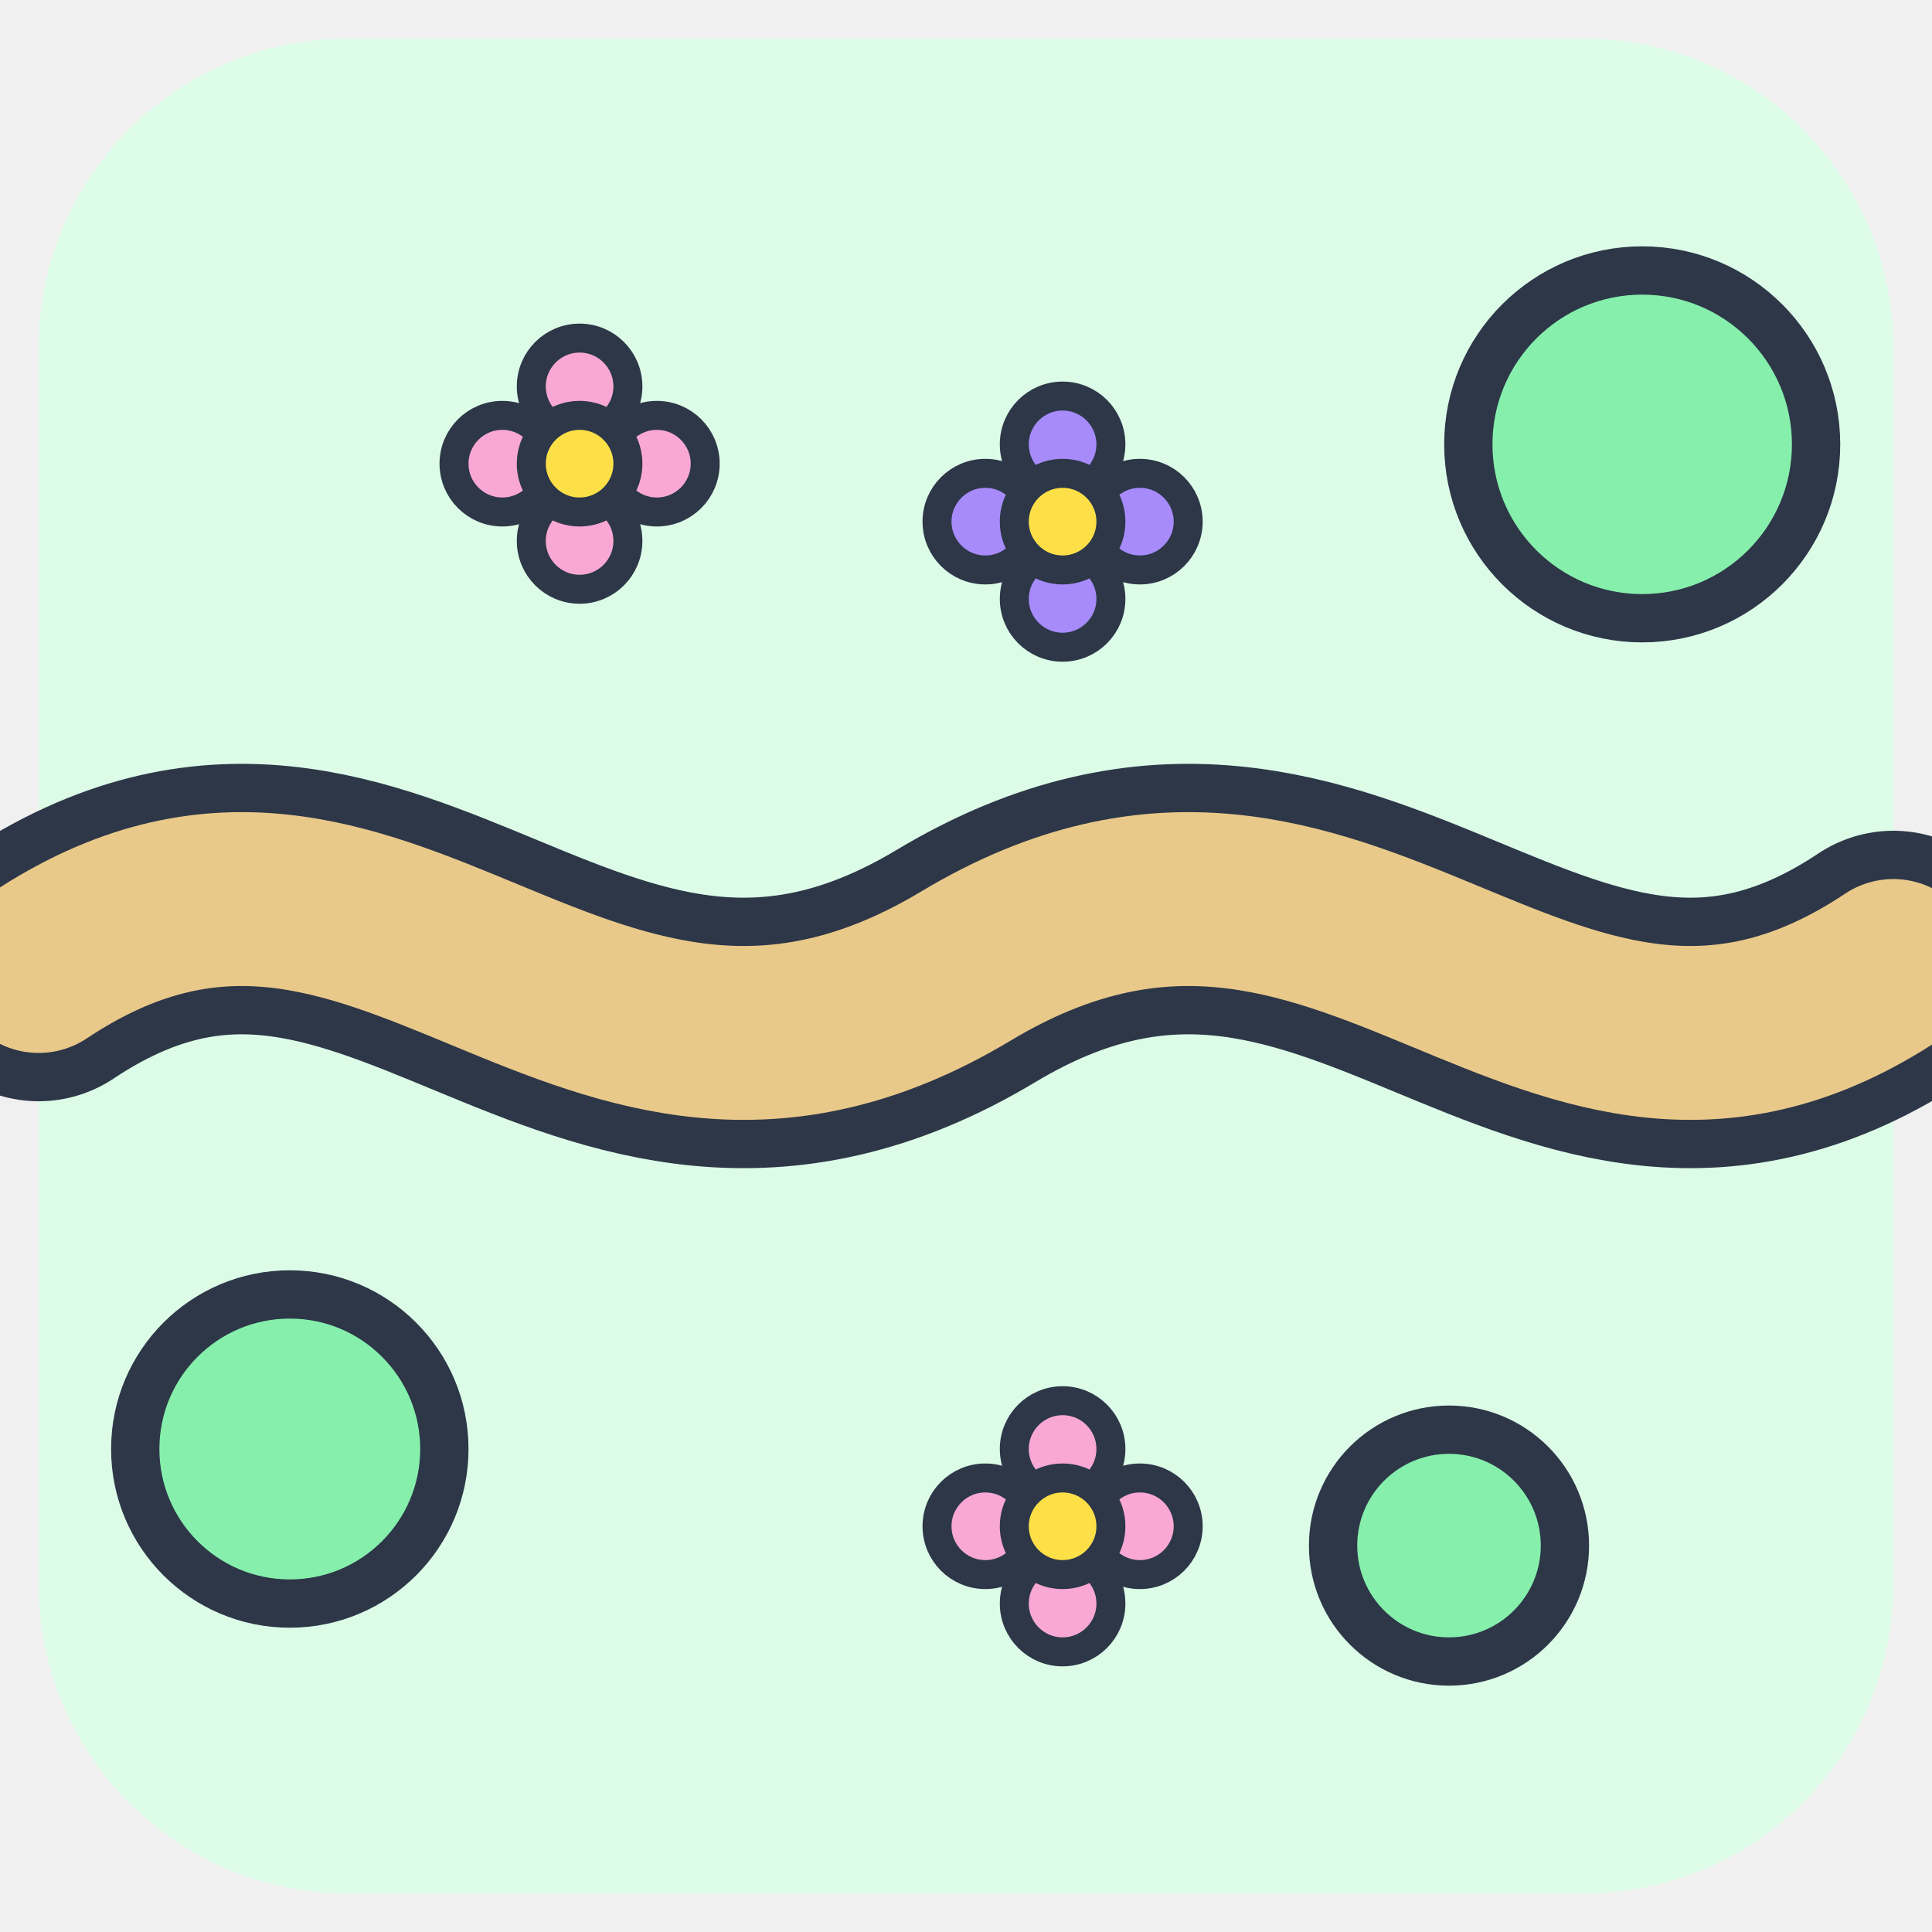
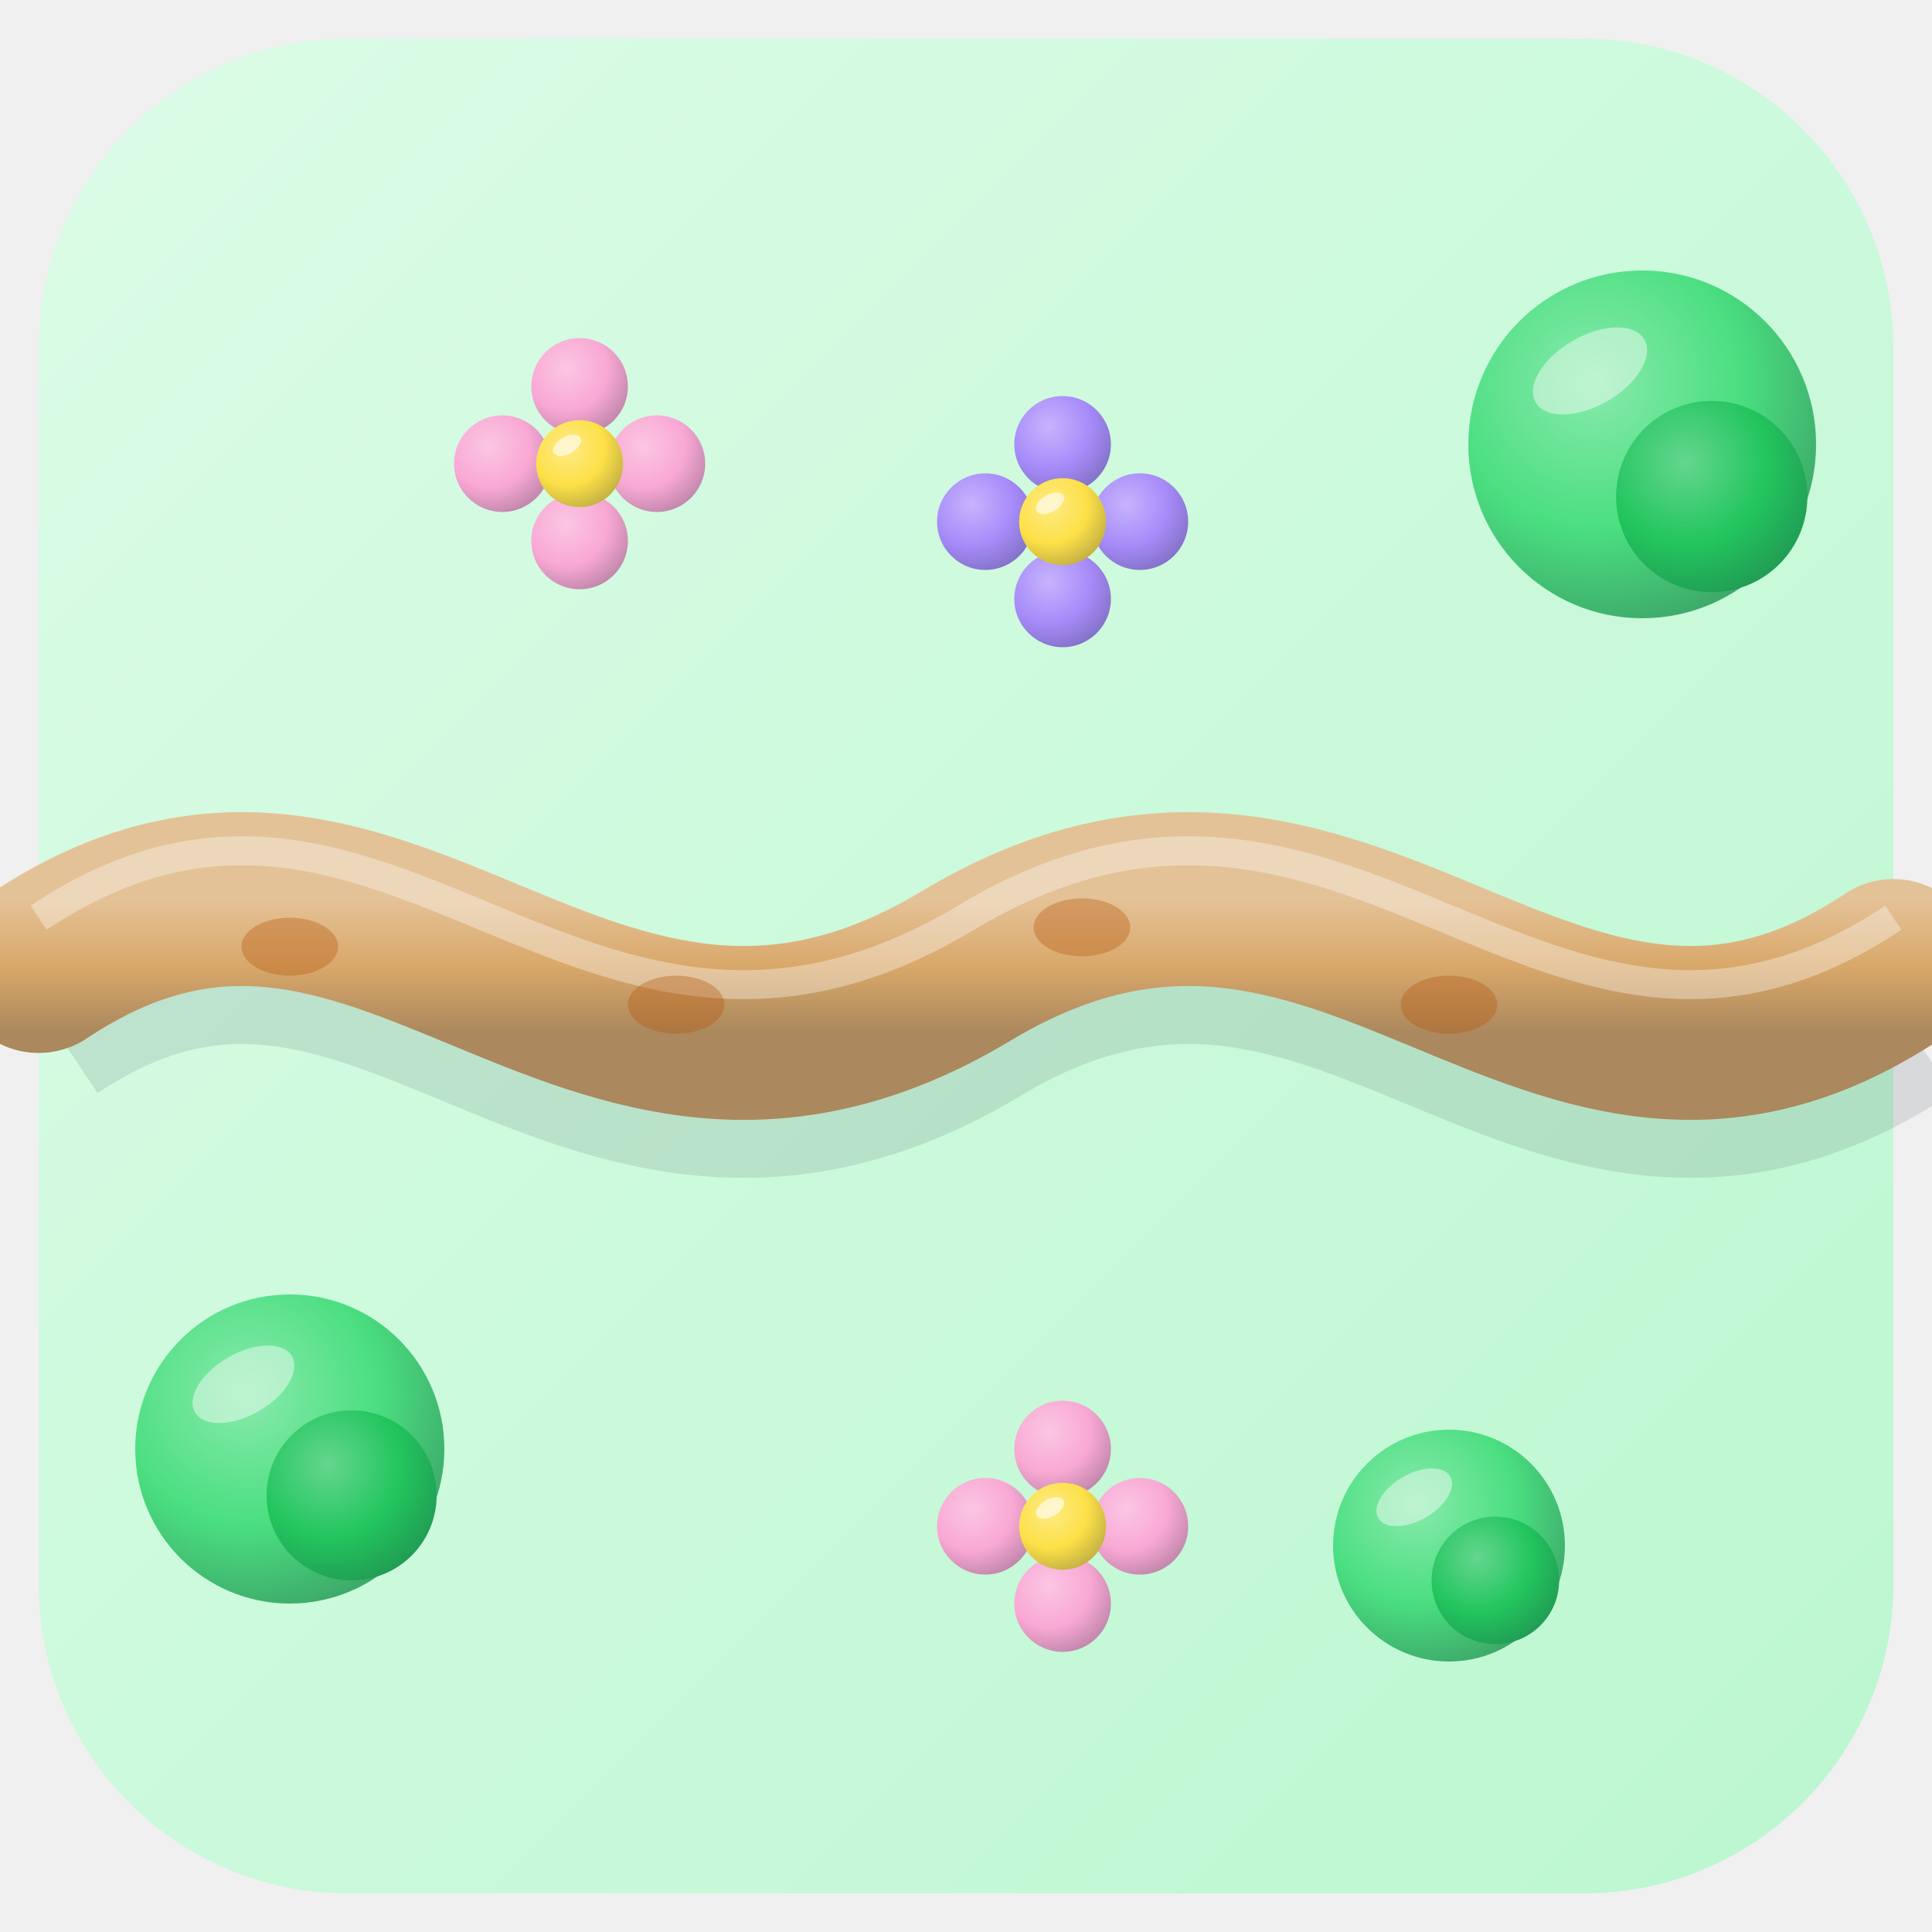
<svg xmlns="http://www.w3.org/2000/svg" viewBox="0 0 200 200" role="img" aria-label="צר">
-   <rect x="4" y="4" width="192" height="192" rx="32" fill="#DCFCE7" />
-   <g stroke="#2D3748" stroke-width="5" stroke-linejoin="round" stroke-linecap="round">
-     <path d="M4 100 C40 76 60 124 100 100 C140 76 160 124 196 100" fill="none" stroke-width="28" />
-     <path d="M4 100 C40 76 60 124 100 100 C140 76 160 124 196 100" fill="none" stroke="#E9C98A" stroke-width="18" />
-     <circle cx="30" cy="150" r="16" fill="#86EFAC" />
-     <circle cx="170" cy="46" r="18" fill="#86EFAC" />
-     <circle cx="150" cy="160" r="12" fill="#86EFAC" />
-     <g stroke-width="3">
-       <circle cx="60" cy="40" r="5" fill="#F9A8D4" />
-       <circle cx="60" cy="56" r="5" fill="#F9A8D4" />
-       <circle cx="52" cy="48" r="5" fill="#F9A8D4" />
-       <circle cx="68" cy="48" r="5" fill="#F9A8D4" />
-       <circle cx="60" cy="48" r="5" fill="#FDE047" />
-       <circle cx="110" cy="150" r="5" fill="#F9A8D4" />
-       <circle cx="110" cy="166" r="5" fill="#F9A8D4" />
-       <circle cx="102" cy="158" r="5" fill="#F9A8D4" />
-       <circle cx="118" cy="158" r="5" fill="#F9A8D4" />
-       <circle cx="110" cy="158" r="5" fill="#FDE047" />
-       <circle cx="110" cy="46" r="5" fill="#A78BFA" />
-       <circle cx="110" cy="62" r="5" fill="#A78BFA" />
-       <circle cx="102" cy="54" r="5" fill="#A78BFA" />
-       <circle cx="118" cy="54" r="5" fill="#A78BFA" />
-       <circle cx="110" cy="54" r="5" fill="#FDE047" />
-     </g>
-   </g>
+   <defs>
+     <linearGradient id="wide-narrow-opposite-g0" x1="0" y1="0" x2="1" y2="1">
+       <stop offset="0" stop-color="#DCFCE7" />
+       <stop offset="1" stop-color="#BBF7D0" />
+     </linearGradient>
+     <linearGradient id="wide-narrow-opposite-g1" x1="0" y1="0" x2="0" y2="1">
+       <stop offset="0" stop-color="#e4c297" />
+       <stop offset=".5" stop-color="#D9A86A" />
+       <stop offset="1" stop-color="#ab885d" />
+     </linearGradient>
+     <radialGradient id="wide-narrow-opposite-g2" cx="0.36" cy="0.32" r="0.78">
+       <stop offset="0" stop-color="#89eaac" />
+       <stop offset=".55" stop-color="#4ADE80" />
+       <stop offset="1" stop-color="#3b9f66" />
+     </radialGradient>
+     <radialGradient id="wide-narrow-opposite-g3" cx="0.36" cy="0.32" r="0.78">
+       <stop offset="0" stop-color="#64d68e" />
+       <stop offset=".55" stop-color="#22C55E" />
+       <stop offset="1" stop-color="#219652" />
+     </radialGradient>
+     <radialGradient id="wide-narrow-opposite-g4" cx="0.36" cy="0.32" r="0.78">
+       <stop offset="0" stop-color="#fbc6e3" />
+       <stop offset=".55" stop-color="#F9A8D4" />
+       <stop offset="1" stop-color="#b882a5" />
+     </radialGradient>
+     <radialGradient id="wide-narrow-opposite-g5" cx="0.36" cy="0.32" r="0.78">
+       <stop offset="0" stop-color="#feeb87" />
+       <stop offset=".55" stop-color="#FDE047" />
+       <stop offset="1" stop-color="#baa942" />
+     </radialGradient>
+     <radialGradient id="wide-narrow-opposite-g6" cx="0.36" cy="0.32" r="0.78">
+       <stop offset="0" stop-color="#c6b4fc" />
+       <stop offset=".55" stop-color="#A78BFA" />
+       <stop offset="1" stop-color="#7e6ec0" />
+     </radialGradient>
+   </defs>
+   <rect x="4" y="4" width="192" height="192" rx="32" fill="url(#wide-narrow-opposite-g0)" />
+   <path d="M4 100 C40 76 60 124 100 100 C140 76 160 124 196 100" fill="none" stroke="#1E293B" stroke-width="22" opacity=".12" transform="translate(0 4)" />
+   <path d="M4 100 C40 76 60 124 100 100 C140 76 160 124 196 100" fill="none" stroke="url(#wide-narrow-opposite-g1)" stroke-width="18" stroke-linecap="round" />
+   <path d="M4 100 C40 76 60 124 100 100 C140 76 160 124 196 100" fill="none" stroke="#fff" stroke-width="3" opacity=".35" transform="translate(0 -5)" />
+   <ellipse cx="30" cy="98" rx="5" ry="3" fill="#B45309" opacity=".35" />
+   <ellipse cx="70" cy="104" rx="5" ry="3" fill="#B45309" opacity=".35" />
+   <ellipse cx="112" cy="96" rx="5" ry="3" fill="#B45309" opacity=".35" />
+   <ellipse cx="150" cy="104" rx="5" ry="3" fill="#B45309" opacity=".35" />
+   <circle cx="30" cy="150" r="16" fill="url(#wide-narrow-opposite-g2)" />
+   <ellipse cx="25.2" cy="143.3" rx="5.8" ry="3.2" fill="#fff" opacity="0.45" transform="rotate(-30 25.2 143.3)" />
+   <circle cx="36.4" cy="154.8" r="8.8" fill="url(#wide-narrow-opposite-g3)" />
+   <circle cx="170" cy="46" r="18" fill="url(#wide-narrow-opposite-g2)" />
+   <ellipse cx="164.6" cy="38.4" rx="6.5" ry="3.6" fill="#fff" opacity="0.45" transform="rotate(-30 164.6 38.4)" />
+   <circle cx="177.2" cy="51.4" r="9.9" fill="url(#wide-narrow-opposite-g3)" />
+   <circle cx="150" cy="160" r="12" fill="url(#wide-narrow-opposite-g2)" />
+   <ellipse cx="146.4" cy="155" rx="4.3" ry="2.4" fill="#fff" opacity="0.45" transform="rotate(-30 146.4 155)" />
+   <circle cx="154.8" cy="163.6" r="6.6" fill="url(#wide-narrow-opposite-g3)" />
+   <circle cx="60" cy="40" r="5" fill="url(#wide-narrow-opposite-g4)" />
+   <circle cx="68" cy="48" r="5" fill="url(#wide-narrow-opposite-g4)" />
+   <circle cx="60" cy="56" r="5" fill="url(#wide-narrow-opposite-g4)" />
+   <circle cx="52" cy="48" r="5" fill="url(#wide-narrow-opposite-g4)" />
+   <circle cx="60" cy="48" r="4.5" fill="url(#wide-narrow-opposite-g5)" />
+   <ellipse cx="58.7" cy="46.1" rx="1.6" ry="0.9" fill="#fff" opacity="0.6" transform="rotate(-30 58.7 46.1)" />
+   <circle cx="110" cy="150" r="5" fill="url(#wide-narrow-opposite-g4)" />
+   <circle cx="118" cy="158" r="5" fill="url(#wide-narrow-opposite-g4)" />
+   <circle cx="110" cy="166" r="5" fill="url(#wide-narrow-opposite-g4)" />
+   <circle cx="102" cy="158" r="5" fill="url(#wide-narrow-opposite-g4)" />
+   <circle cx="110" cy="158" r="4.5" fill="url(#wide-narrow-opposite-g5)" />
+   <ellipse cx="108.7" cy="156.1" rx="1.6" ry="0.9" fill="#fff" opacity="0.6" transform="rotate(-30 108.7 156.1)" />
+   <circle cx="110" cy="46" r="5" fill="url(#wide-narrow-opposite-g6)" />
+   <circle cx="118" cy="54" r="5" fill="url(#wide-narrow-opposite-g6)" />
+   <circle cx="110" cy="62" r="5" fill="url(#wide-narrow-opposite-g6)" />
+   <circle cx="102" cy="54" r="5" fill="url(#wide-narrow-opposite-g6)" />
+   <circle cx="110" cy="54" r="4.5" fill="url(#wide-narrow-opposite-g5)" />
+   <ellipse cx="108.7" cy="52.1" rx="1.6" ry="0.9" fill="#fff" opacity="0.6" transform="rotate(-30 108.7 52.1)" />
</svg>
